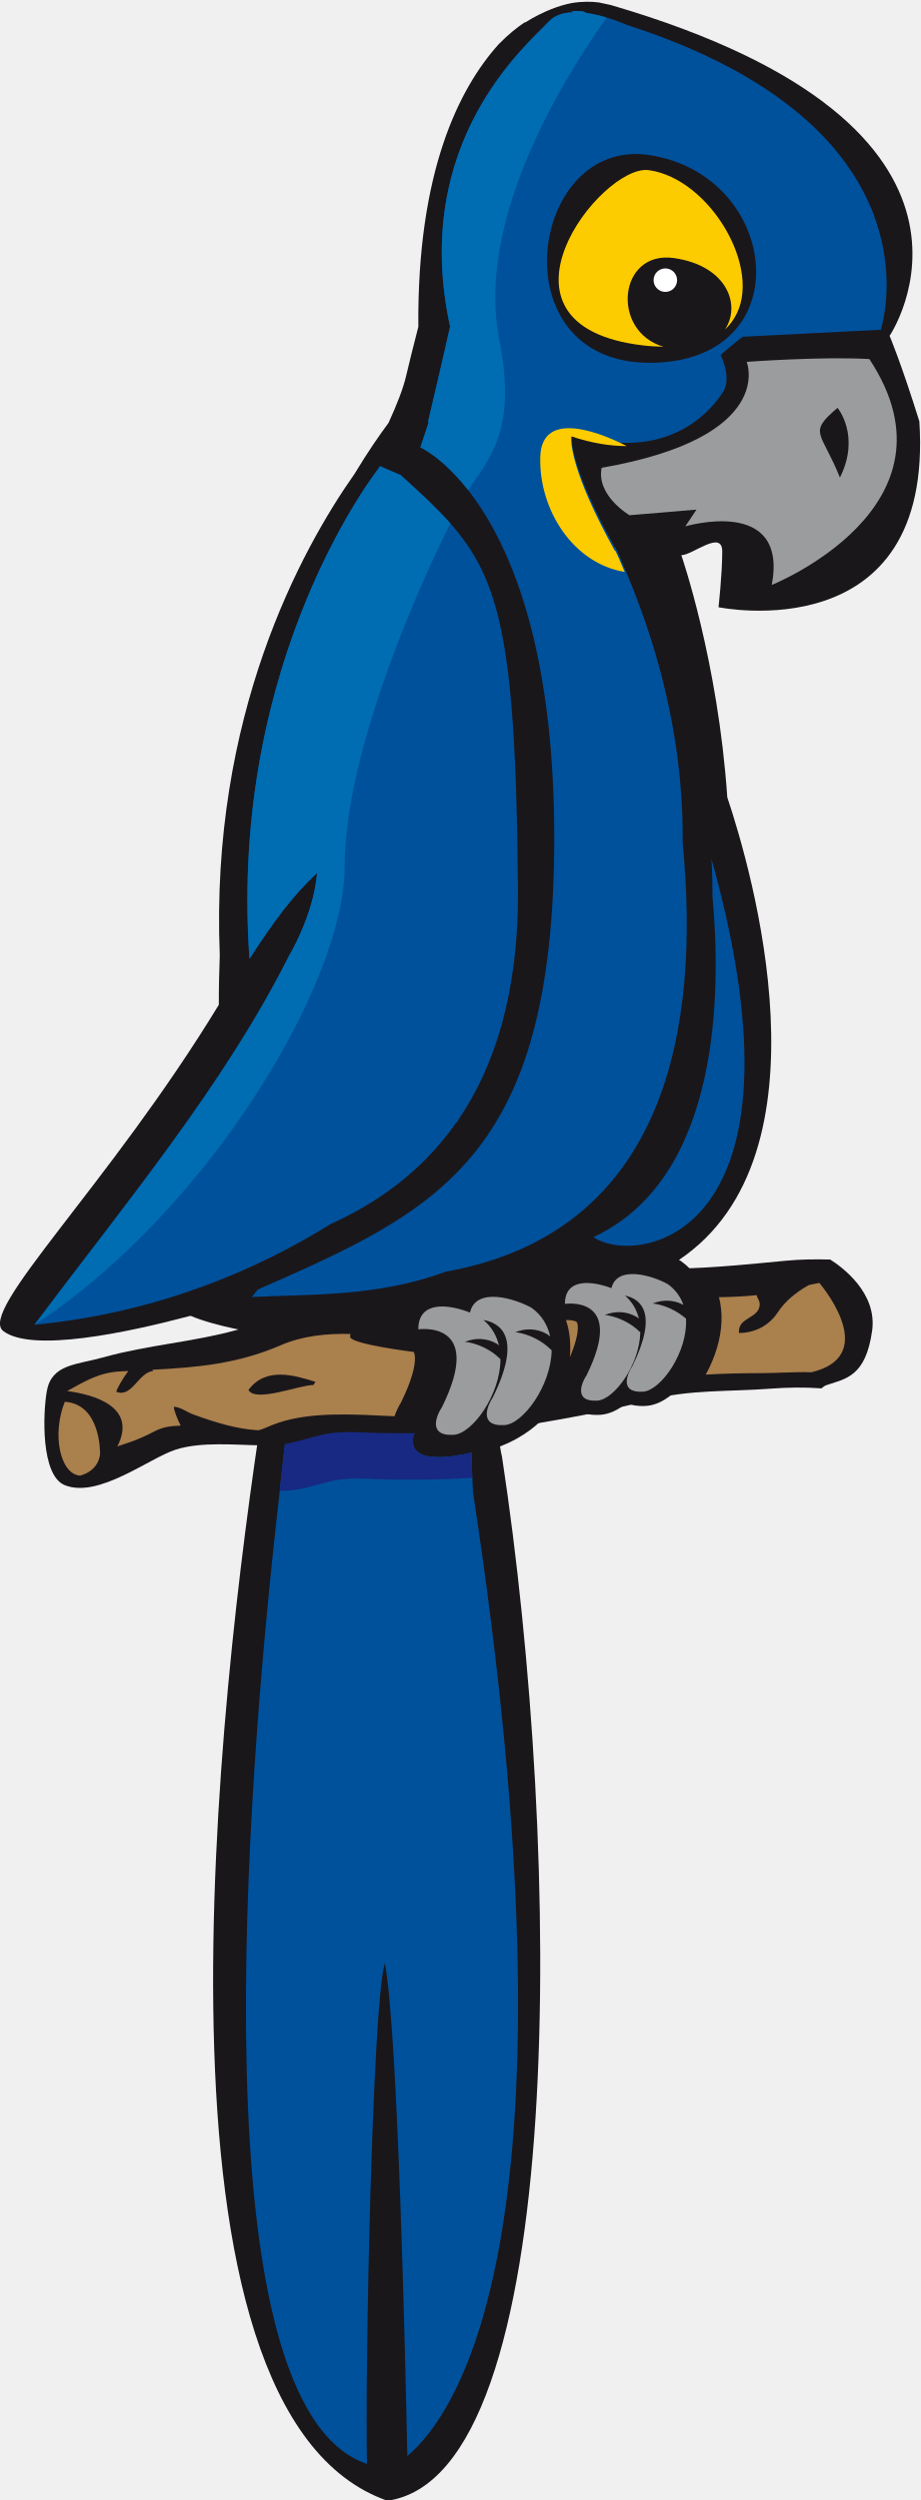
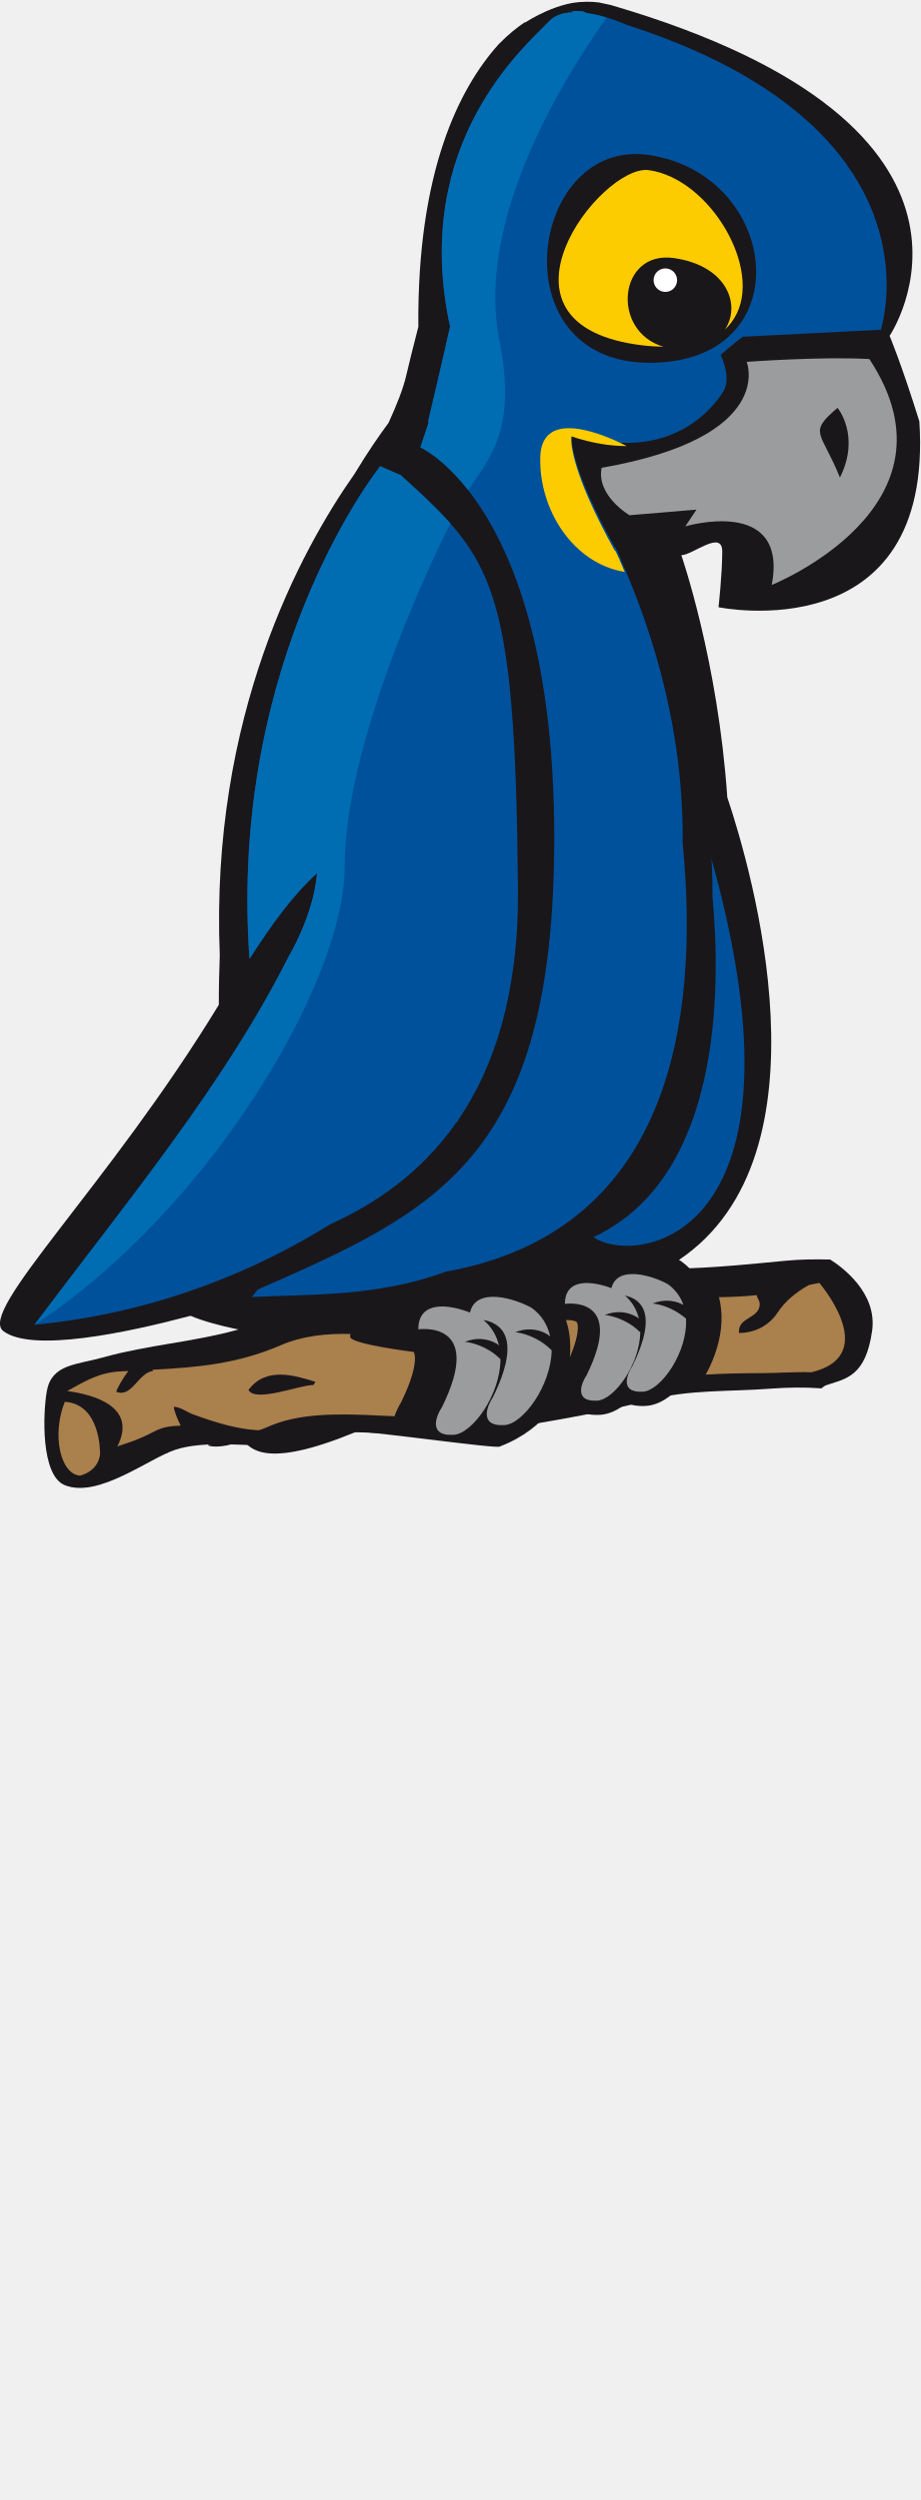
<svg xmlns="http://www.w3.org/2000/svg" id="Calque_1" enable-background="new 0 0 208.65 566.93" xml:space="preserve" viewBox="0 0 208.65 566.93" version="1.1" y="0px" x="0px">
-   <g>
-     <path d="m49.627 227.96c-0.012-3.838 0.074-7.568 0.211-11.252-2.205-54.323 18.481-92.03 30.556-109.2 3.036-5.032 5.72-8.889 7.719-11.582 1.888-4.177 3.312-7.684 4.043-10.879 0.539-2.37 1.532-6.329 2.711-10.904-0.286-35.198 9.223-54.133 18.275-64.173 0.061-0.062 0.123-0.115 0.186-0.177 1.91-1.938 3.803-3.484 5.643-4.723 0.043 0.005 0.084 0.014 0.127 0.02 4.244-2.638 7.812-3.86 10.555-4.4 2.484-0.403 4.586-0.336 6.109-0.143 0.934 0.198 1.848 0.394 2.717 0.582 95.305 27.83 63.256 75.063 63.256 75.063s2.529 5.902 6.75 19.398c3.379 52.29-45.545 42.167-45.545 42.167s0.844-7.587 0.844-12.649c0-5.06-6.75 0.845-9.279 0.845 0 0 8.311 23.886 10.422 54.92 5.426 16.188 24.436 81.167-10.961 104.96 0.051 0.026 0.117 0.058 0.168 0.086l0.135 0.077 0.324 0.223c5.51 4.043 7.375 10.75 5.113 18.408-1.984 6.694-7.314 13.993-13.277 14.324-1.832 0.11-3.27-0.169-4.385-0.629-1.836 1.533-3.869 2.535-5.982 2.652-4.84 0.279-6.904-2.104-7.707-3.55 0-0.002-0.32-1.279-0.566-2.257 0 0-0.504 1.359-1.793 3.252-0.41 0.65-0.836 1.284-1.293 1.891-0.014-0.034-0.029-0.069-0.045-0.104-2.213 2.678-5.775 5.839-11.273 7.936 0.127 0.776 0.275 1.572 0.459 2.381 13.697 89.76 15.23 231.01-25.997 236.8-57.29-20.02-38.374-182.52-28.172-248.53l0.14-0.416 2.307-15.372c-4.18-0.596-13.207-2.088-18.918-4.495-14.517 3.858-35.918 8.359-42.418 3.487-6.057-4.4 23.832-32.94 48.835-74.05z" fill="#1A171B" />
-     <path d="m197.16 81.459c-10.75-0.634-27.834 0.634-27.834 0.634s6.961 17.079-32.893 24.035c-1.262 6.328 6.328 10.757 6.328 10.757l15.178-1.268-2.529 3.794s23.406-6.956 19.609 13.284c-0.01 0.01 44.28-17.71 22.13-51.231zm-6.69 26.881c-4.221-10.545-7.383-10.014-0.537-15.813 0 0.003 5.28 6.328 0.54 15.813z" fill="#9B9C9E" />
-     <path d="m152.84 58.544c-12.637-1.805-14.393 16.595-2.387 20.114-1.467-0.024-3.004-0.106-4.684-0.304-37.949-4.519-9.396-41.218 1.357-39.753 13.826 1.89 26.047 22.544 19.463 33.434-0.203 0.353-0.447 0.684-0.672 1.03-0.441 0.579-0.916 1.152-1.492 1.66 3.67-5.564 0.43-14.465-11.59-16.181z" fill="#FDCC00" />
-     <circle cy="63.558" cx="150.88" r="2.665" fill="#FFFFFF" />
-     <path d="m147.3 35.181c-27.357-4.207-34.482 47.121 0 47.121 34.48-0.001 29.88-42.525 0-47.121z" fill="none" />
-     <path d="m107.03 333.59l-0.037-4.055c-3.091 0.695-14.323 3.181-13.314-3.439 0 0 9.309-24.043-6.248-22.098-0.011-0.041-0.022-0.08-0.031-0.124-2.753 0.792-8.606 1.813-20.089 1.574-1.188 9.088-2.893 23.306-4.04 34.403-7.704 67.332-18.456 206.26 19.952 219.12-0.486-21.368 1.216-104.32 4.051-113.64 2.961 15.578 4.663 90.304 5.1 111.85 11.459-9.66 40.42-51.36 14.879-218.69l-0.22-4.9z" fill="#00519C" />
-     <path d="m107.03 333.59l-0.037-4.055c-3.091 0.695-14.323 3.181-13.314-3.439 0 0 3.592-9.285 2.58-15.847-6.474 0.046-13.154-0.789-19.628-0.887-4.059-0.062-7.032 0.581-10.014 1.51-1.033 8.229-2.254 18.602-3.178 27.364 4.818-0.032 6.806-1.039 11.634-2.203 4.049-0.98 8.328-0.466 12.512-0.401 6.469 0.098 13.031 0.076 19.521-0.377l-0.07-1.66z" fill="#172982" />
-     <path d="m7.823 300.53c28.346-2.715 50.959-12.77 67.126-22.823 9.895-4.479 20.369-11.433 28.45-22.93 0.362-0.396 0.568-0.634 0.568-0.634l-0.062-0.062c8.181-11.973 13.775-28.769 13.558-52.649-0.631-69.581-5.695-74.643-26.568-93.621l-4.672-2.036s-34.531 43.004-29.643 111.75c5.208-8.145 10.148-14.815 15.334-19.46-0.839 9.7-6.437 18.886-6.437 18.886-14.641 29.18-37.27 56.38-57.661 83.57zm153.74-97.26c2.002 21.611 1.896 63.772-26.795 77.298-0.051 0.035-0.094 0.072-0.141 0.106 9.449 6.569 50.951 0.818 26.703-85.88 0.01-0.01 0.24 3.23 0.24 8.47zm39.48-139.88v-0.091c-0.014-0.574-0.053-1.174-0.094-1.779-0.002-0.094-0.014-0.191-0.02-0.292-0.045-0.597-0.109-1.208-0.18-1.833-0.016-0.1-0.029-0.203-0.041-0.302-0.078-0.654-0.17-1.313-0.287-1.99-0.006-0.026-0.012-0.057-0.018-0.083-0.113-0.674-0.254-1.36-0.408-2.054-0.018-0.08-0.035-0.159-0.049-0.24-0.156-0.685-0.336-1.388-0.537-2.096-0.033-0.117-0.064-0.234-0.1-0.354-0.203-0.71-0.426-1.433-0.672-2.161-0.035-0.092-0.068-0.183-0.102-0.274-0.26-0.759-0.545-1.525-0.859-2.298-0.006-0.009-0.006-0.015-0.006-0.02-0.32-0.774-0.668-1.55-1.039-2.336-0.049-0.111-0.102-0.226-0.152-0.334-0.367-0.763-0.766-1.525-1.184-2.293-0.07-0.12-0.133-0.246-0.207-0.365-0.438-0.789-0.898-1.579-1.402-2.376-0.037-0.052-0.074-0.103-0.102-0.155-0.506-0.788-1.047-1.582-1.607-2.375-0.059-0.077-0.105-0.146-0.16-0.223-0.574-0.791-1.186-1.588-1.828-2.381-0.105-0.132-0.209-0.257-0.314-0.385-0.645-0.792-1.33-1.577-2.045-2.368-0.1-0.103-0.203-0.208-0.299-0.314-1.518-1.639-3.195-3.272-5.055-4.894-0.113-0.106-0.24-0.214-0.359-0.32-0.908-0.78-1.854-1.551-2.838-2.322-0.158-0.126-0.322-0.249-0.486-0.377-1.01-0.774-2.059-1.551-3.16-2.316-0.096-0.069-0.197-0.134-0.295-0.203-1.113-0.768-2.27-1.531-3.479-2.282-0.08-0.054-0.156-0.105-0.236-0.154-1.213-0.757-2.486-1.502-3.799-2.242-0.209-0.117-0.418-0.234-0.629-0.351-1.305-0.722-2.652-1.436-4.053-2.139-0.207-0.103-0.416-0.206-0.625-0.305-1.479-0.731-2.992-1.454-4.586-2.162-4.707-2.102-9.941-4.092-15.711-5.951l0.002-0.009s-4.285-1.949-8.814-2.607c-0.09-0.025-0.174-0.05-0.264-0.074-0.012 0.006-0.029 0.018-0.045 0.026-0.252-0.122-0.49-0.25-0.736-0.375-0.795-0.076-1.684-0.096-2.609-0.007 0.178 0.078 0.352 0.158 0.533 0.234-2.203 0.053-4.24 0.6-5.609 2.073-4.729 5.094-31.533 27.213-22.412 69.226-1.271 5.827-5.012 21.642-5.012 21.642l0.163 0.094-1.894 5.671s30.365 13.284 30.365 88.555c0 72.747-26.584 84.645-67.201 102.49-0.485 0.598-0.951 1.166-1.399 1.706 12.464-0.652 28.546 0.032 43.969-5.748 50.432-9.021 57.758-55.865 53.752-97.236 0.205-19.372-3.746-41.21-14.332-65.028 0.006-0.031 0.012-0.06 0.014-0.091-0.102-0.18-0.182-0.337-0.285-0.517-0.205-0.455-0.395-0.903-0.602-1.354-0.047 0-0.133-0.075-0.203-0.103-9.783-17.662-9.973-24.38-9.822-25.897 22.629 7.562 32.658-6.49 34.484-9.529 1.889-3.164-0.641-8.223-0.641-8.223s0.057-0.049 0.125-0.115c2.822-2.461 4.305-3.592 4.875-4.009l31.115-1.576c0.051 0.04 0.119 0.071 0.166 0.111 0 0 0.008-0.037 0.023-0.094 0.006-0.011 0.006-0.011 0.01-0.025 0.021-0.065 0.053-0.166 0.086-0.292 0.006-0.02 0.012-0.04 0.018-0.062 0.039-0.137 0.08-0.294 0.129-0.485 0.008-0.021 0.012-0.043 0.016-0.066 0.053-0.185 0.104-0.403 0.156-0.642 0.008-0.023 0.008-0.046 0.016-0.066 0.055-0.246 0.115-0.522 0.172-0.819 0.008-0.052 0.02-0.103 0.035-0.155 0.057-0.302 0.113-0.625 0.168-0.965 0.008-0.06 0.014-0.114 0.021-0.174 0.066-0.369 0.121-0.754 0.172-1.168 0.004-0.002 0.004-0.011 0.004-0.014 0.053-0.411 0.096-0.848 0.145-1.302 0.004-0.061 0.01-0.12 0.016-0.18 0.039-0.446 0.074-0.911 0.1-1.394 0.006-0.086 0.01-0.168 0.018-0.257 0.021-0.491 0.041-0.999 0.051-1.527v-0.191c0.01-0.535 0.01-1.089-0.01-1.657zm-53.74 18.914c-34.482 0-27.357-51.328 0-47.121 29.88 4.597 34.48 47.121 0 47.121z" fill="#00519C" />
-     <path d="m122.52 103.67c0.311-11.531 15.229-4.732 19.621-2.476-3.67 0.012-7.842-0.617-12.57-2.196-0.15 1.516 0.039 8.235 9.822 25.896 0.07 0.028 0.156 0.103 0.203 0.103 0.207 0.452 0.396 0.9 0.602 1.354 0.104 0.18 0.184 0.337 0.285 0.517-0.002 0.031-0.008 0.06-0.014 0.091 0.416 0.935 0.805 1.862 1.199 2.791-11.6-1.88-19.47-13.98-19.15-26.07z" fill="#FDCC00" />
-     <g>
-       <path d="m10.605 315.64c1.108-6.233 6.712-5.984 12.904-7.728 10.003-2.802 20.33-3.445 30.331-6.231 8.203-2.29 12.277-4.985 20.707-4.854 8.181 0.124 16.671 1.354 24.745 0.84 7.742-0.488 17.671-3.738 24.812-6.414 4.572-1.711 6.982-3.45 12.07-3.608 4.01-0.135 8.115 0.126 12.123 0.183 10.109 0.162 20.094-0.874 29.811-1.807 3.516-0.336 6.869-0.37 10.166-0.278 2.625 1.657 10.73 7.536 9.494 16.202-1.473 10.313-5.895 10.806-10.316 12.28-0.404 0.134-0.795 0.409-1.174 0.741-3.811-0.271-7.619-0.228-11.631 0.076-9.199 0.707-18.615 0.156-27.619 2.612-8.803 2.405-18.785 4.179-27.57 5.651-10.822 1.814-22.096 1.964-33.12 1.797-4.503-0.071-9.108-0.624-13.467 0.432-5.499 1.325-7.569 2.463-13.45 2.37-6.242-0.091-13.722-0.887-19.559 0.956-5.99 1.902-17.547 11.169-25.187 8.062-5.44-2.21-4.95-16.28-4.062-21.28z" fill="#1A171B" />
-       <path d="m162.57 305.86c-0.596 2.003-1.459 4.05-2.527 5.988 4.107-0.242 8.314-0.336 12.717-0.336 3.611 0 7.525-0.323 11.25-0.195 14.723-3.532 3.912-17.702 1.811-20.268-0.818 0.156-1.639 0.306-2.451 0.499-2.832 1.626-5.273 3.545-7.01 6.197-1.951 2.969-5.115 4.625-8.775 4.666-0.367-3.456 4.168-3.261 4.654-6.039 0.242-1.359-0.625-1.825-0.625-2.554-2.779 0.295-5.658 0.418-8.572 0.468 0.9 3.45 0.78 7.38-0.46 11.56zm-34.22-6.38c0.861 2.572 1.15 5.408 0.869 8.438 1.453-3.404 1.816-5.499 1.816-6.691 0-0.95-0.217-1.258-0.217-1.263-0.23-0.32-1.41-0.53-2.47-0.49zm-101.74 28.66c2.062-0.686 4.092-1.364 5.899-2.182 3.34-1.507 3.679-2.331 8.224-2.53 0.083-0.004 0.164 0.002 0.249 0-0.612-1.214-1.427-3.058-1.577-4.28 1.495 0.018 3 1.226 4.498 1.768 4.924 1.773 9.571 3.255 14.656 3.562 1.402-0.302 2.245-0.935 4.678-1.743 7.574-2.503 17.083-1.878 26.223-1.44 0.463-1.357 1.062-2.468 1.47-3.118 2.617-5.304 3.169-8.335 3.169-9.938 0-1.104-0.258-1.498-0.291-1.537 0 0-14.219-1.75-14.405-3.406-0.023-0.204 0-0.43 0.058-0.673-5.369-0.128-10.844 0.426-15.743 2.54-9.854 4.256-18.848 5.043-29.147 5.583l0.144 0.282c-3.329 0.331-4.759 6.125-8.337 4.725 0.104-0.735 1.622-3.276 2.726-4.725-0.599 0.028-1.177 0.056-1.789 0.089-4.935 0.251-8.172 2.32-12.089 4.46 5.758 0.76 16.054 3.41 11.384 12.57zm29.736-12.81c3.981-5.415 10.678-3.233 15.203-1.842l-0.494 0.735c-2.933-0.1-13.124 4.06-14.709 1.11zm-38.157 19.43c4.498-1.251 4.498-4.998 4.498-4.998s0.249-11.247-7.996-11.741c-3.001 7.5-1.002 16.49 3.498 16.74z" fill="#AA804D" />
+   <defs id="defs37" />
+   <g id="g30">
+     <path d="m 49.627,227.96 c -0.012,-3.838 0.074,-7.568 0.211,-11.252 -2.205,-54.323 18.481,-92.03 30.556,-109.2 3.036,-5.032 5.72,-8.889 7.719,-11.582 1.888,-4.177 3.312,-7.684 4.043,-10.879 0.539,-2.37 1.532,-6.329 2.711,-10.904 -0.286,-35.198 9.223,-54.133 18.275,-64.173 0.061,-0.062 0.123,-0.115 0.186,-0.177 1.91,-1.938 3.803,-3.484 5.643,-4.723 0.043,0.005 0.084,0.014 0.127,0.02 4.244,-2.638 7.812,-3.86 10.555,-4.4 2.484,-0.403 4.586,-0.336 6.109,-0.143 0.934,0.198 1.848,0.394 2.717,0.582 95.305,27.83 63.256,75.063 63.256,75.063 0,0 2.529,5.902 6.75,19.398 3.379,52.29 -45.545,42.167 -45.545,42.167 0,0 0.844,-7.587 0.844,-12.649 0,-5.06 -6.75,0.845 -9.279,0.845 0,0 8.311,23.886 10.422,54.92 5.426,16.188 24.436,81.167 -10.961,104.96 0.051,0.026 0.117,0.058 0.168,0.086 l 0.135,0.077 0.324,0.223 c 5.51,4.043 7.375,10.75 5.113,18.408 -1.984,6.694 -7.314,13.993 -13.277,14.324 -1.832,0.11 -3.27,-0.169 -4.385,-0.629 -1.836,1.533 -3.869,2.535 -5.982,2.652 -4.84,0.279 -6.904,-2.104 -7.707,-3.55 0,-0.002 -0.32,-1.279 -0.566,-2.257 0,0 -0.504,1.359 -1.793,3.252 -0.41,0.65 -0.836,1.284 -1.293,1.891 -0.014,-0.034 -0.029,-0.069 -0.045,-0.104 -2.213,2.678 -5.775,5.839 -11.273,7.936 0.127,0.776 -32.991,-4.04 -32.807,-3.231 -41.528,17.015 -14.536,-18.023 -42.835,4.796 -46.504,-16.251 10.394,-2.028 10.394,-2.028 -4.773,0.066 9.617,3.541 11.538,-8.886 l 0.14,-0.416 2.307,-15.372 c -4.18,-0.596 -13.207,-2.088 -18.918,-4.495 -14.517,3.858 -35.918,8.359 -42.418,3.487 -6.057,-4.4 23.832,-32.94 48.835,-74.05 z" fill="#1a171b" id="path2" />
+     <path d="m197.16 81.459c-10.75-0.634-27.834 0.634-27.834 0.634s6.961 17.079-32.893 24.035c-1.262 6.328 6.328 10.757 6.328 10.757l15.178-1.268-2.529 3.794s23.406-6.956 19.609 13.284c-0.01 0.01 44.28-17.71 22.13-51.231zm-6.69 26.881c-4.221-10.545-7.383-10.014-0.537-15.813 0 0.003 5.28 6.328 0.54 15.813z" fill="#9B9C9E" id="path4" />
+     <path d="m152.84 58.544c-12.637-1.805-14.393 16.595-2.387 20.114-1.467-0.024-3.004-0.106-4.684-0.304-37.949-4.519-9.396-41.218 1.357-39.753 13.826 1.89 26.047 22.544 19.463 33.434-0.203 0.353-0.447 0.684-0.672 1.03-0.441 0.579-0.916 1.152-1.492 1.66 3.67-5.564 0.43-14.465-11.59-16.181z" fill="#FDCC00" id="path6" />
+     <circle cy="63.558" cx="150.88" r="2.665" fill="#FFFFFF" id="circle8" />
+     <path d="m147.3 35.181c-27.357-4.207-34.482 47.121 0 47.121 34.48-0.001 29.88-42.525 0-47.121z" fill="none" id="path10" />
+     <path d="m7.823 300.53c28.346-2.715 50.959-12.77 67.126-22.823 9.895-4.479 20.369-11.433 28.45-22.93 0.362-0.396 0.568-0.634 0.568-0.634l-0.062-0.062c8.181-11.973 13.775-28.769 13.558-52.649-0.631-69.581-5.695-74.643-26.568-93.621l-4.672-2.036s-34.531 43.004-29.643 111.75c5.208-8.145 10.148-14.815 15.334-19.46-0.839 9.7-6.437 18.886-6.437 18.886-14.641 29.18-37.27 56.38-57.661 83.57zm153.74-97.26c2.002 21.611 1.896 63.772-26.795 77.298-0.051 0.035-0.094 0.072-0.141 0.106 9.449 6.569 50.951 0.818 26.703-85.88 0.01-0.01 0.24 3.23 0.24 8.47zm39.48-139.88v-0.091c-0.014-0.574-0.053-1.174-0.094-1.779-0.002-0.094-0.014-0.191-0.02-0.292-0.045-0.597-0.109-1.208-0.18-1.833-0.016-0.1-0.029-0.203-0.041-0.302-0.078-0.654-0.17-1.313-0.287-1.99-0.006-0.026-0.012-0.057-0.018-0.083-0.113-0.674-0.254-1.36-0.408-2.054-0.018-0.08-0.035-0.159-0.049-0.24-0.156-0.685-0.336-1.388-0.537-2.096-0.033-0.117-0.064-0.234-0.1-0.354-0.203-0.71-0.426-1.433-0.672-2.161-0.035-0.092-0.068-0.183-0.102-0.274-0.26-0.759-0.545-1.525-0.859-2.298-0.006-0.009-0.006-0.015-0.006-0.02-0.32-0.774-0.668-1.55-1.039-2.336-0.049-0.111-0.102-0.226-0.152-0.334-0.367-0.763-0.766-1.525-1.184-2.293-0.07-0.12-0.133-0.246-0.207-0.365-0.438-0.789-0.898-1.579-1.402-2.376-0.037-0.052-0.074-0.103-0.102-0.155-0.506-0.788-1.047-1.582-1.607-2.375-0.059-0.077-0.105-0.146-0.16-0.223-0.574-0.791-1.186-1.588-1.828-2.381-0.105-0.132-0.209-0.257-0.314-0.385-0.645-0.792-1.33-1.577-2.045-2.368-0.1-0.103-0.203-0.208-0.299-0.314-1.518-1.639-3.195-3.272-5.055-4.894-0.113-0.106-0.24-0.214-0.359-0.32-0.908-0.78-1.854-1.551-2.838-2.322-0.158-0.126-0.322-0.249-0.486-0.377-1.01-0.774-2.059-1.551-3.16-2.316-0.096-0.069-0.197-0.134-0.295-0.203-1.113-0.768-2.27-1.531-3.479-2.282-0.08-0.054-0.156-0.105-0.236-0.154-1.213-0.757-2.486-1.502-3.799-2.242-0.209-0.117-0.418-0.234-0.629-0.351-1.305-0.722-2.652-1.436-4.053-2.139-0.207-0.103-0.416-0.206-0.625-0.305-1.479-0.731-2.992-1.454-4.586-2.162-4.707-2.102-9.941-4.092-15.711-5.951l0.002-0.009s-4.285-1.949-8.814-2.607c-0.09-0.025-0.174-0.05-0.264-0.074-0.012 0.006-0.029 0.018-0.045 0.026-0.252-0.122-0.49-0.25-0.736-0.375-0.795-0.076-1.684-0.096-2.609-0.007 0.178 0.078 0.352 0.158 0.533 0.234-2.203 0.053-4.24 0.6-5.609 2.073-4.729 5.094-31.533 27.213-22.412 69.226-1.271 5.827-5.012 21.642-5.012 21.642l0.163 0.094-1.894 5.671s30.365 13.284 30.365 88.555c0 72.747-26.584 84.645-67.201 102.49-0.485 0.598-0.951 1.166-1.399 1.706 12.464-0.652 28.546 0.032 43.969-5.748 50.432-9.021 57.758-55.865 53.752-97.236 0.205-19.372-3.746-41.21-14.332-65.028 0.006-0.031 0.012-0.06 0.014-0.091-0.102-0.18-0.182-0.337-0.285-0.517-0.205-0.455-0.395-0.903-0.602-1.354-0.047 0-0.133-0.075-0.203-0.103-9.783-17.662-9.973-24.38-9.822-25.897 22.629 7.562 32.658-6.49 34.484-9.529 1.889-3.164-0.641-8.223-0.641-8.223s0.057-0.049 0.125-0.115c2.822-2.461 4.305-3.592 4.875-4.009l31.115-1.576c0.051 0.04 0.119 0.071 0.166 0.111 0 0 0.008-0.037 0.023-0.094 0.006-0.011 0.006-0.011 0.01-0.025 0.021-0.065 0.053-0.166 0.086-0.292 0.006-0.02 0.012-0.04 0.018-0.062 0.039-0.137 0.08-0.294 0.129-0.485 0.008-0.021 0.012-0.043 0.016-0.066 0.053-0.185 0.104-0.403 0.156-0.642 0.008-0.023 0.008-0.046 0.016-0.066 0.055-0.246 0.115-0.522 0.172-0.819 0.008-0.052 0.02-0.103 0.035-0.155 0.057-0.302 0.113-0.625 0.168-0.965 0.008-0.06 0.014-0.114 0.021-0.174 0.066-0.369 0.121-0.754 0.172-1.168 0.004-0.002 0.004-0.011 0.004-0.014 0.053-0.411 0.096-0.848 0.145-1.302 0.004-0.061 0.01-0.12 0.016-0.18 0.039-0.446 0.074-0.911 0.1-1.394 0.006-0.086 0.01-0.168 0.018-0.257 0.021-0.491 0.041-0.999 0.051-1.527v-0.191c0.01-0.535 0.01-1.089-0.01-1.657zm-53.74 18.914c-34.482 0-27.357-51.328 0-47.121 29.88 4.597 34.48 47.121 0 47.121z" fill="#00519C" id="path16" />
+     <path d="m122.52 103.67c0.311-11.531 15.229-4.732 19.621-2.476-3.67 0.012-7.842-0.617-12.57-2.196-0.15 1.516 0.039 8.235 9.822 25.896 0.07 0.028 0.156 0.103 0.203 0.103 0.207 0.452 0.396 0.9 0.602 1.354 0.104 0.18 0.184 0.337 0.285 0.517-0.002 0.031-0.008 0.06-0.014 0.091 0.416 0.935 0.805 1.862 1.199 2.791-11.6-1.88-19.47-13.98-19.15-26.07z" fill="#FDCC00" id="path18" />
+     <g id="g24">
+       <path d="m10.605 315.64c1.108-6.233 6.712-5.984 12.904-7.728 10.003-2.802 20.33-3.445 30.331-6.231 8.203-2.29 12.277-4.985 20.707-4.854 8.181 0.124 16.671 1.354 24.745 0.84 7.742-0.488 17.671-3.738 24.812-6.414 4.572-1.711 6.982-3.45 12.07-3.608 4.01-0.135 8.115 0.126 12.123 0.183 10.109 0.162 20.094-0.874 29.811-1.807 3.516-0.336 6.869-0.37 10.166-0.278 2.625 1.657 10.73 7.536 9.494 16.202-1.473 10.313-5.895 10.806-10.316 12.28-0.404 0.134-0.795 0.409-1.174 0.741-3.811-0.271-7.619-0.228-11.631 0.076-9.199 0.707-18.615 0.156-27.619 2.612-8.803 2.405-18.785 4.179-27.57 5.651-10.822 1.814-22.096 1.964-33.12 1.797-4.503-0.071-9.108-0.624-13.467 0.432-5.499 1.325-7.569 2.463-13.45 2.37-6.242-0.091-13.722-0.887-19.559 0.956-5.99 1.902-17.547 11.169-25.187 8.062-5.44-2.21-4.95-16.28-4.062-21.28z" fill="#1A171B" id="path20" />
+       <path d="m162.57 305.86c-0.596 2.003-1.459 4.05-2.527 5.988 4.107-0.242 8.314-0.336 12.717-0.336 3.611 0 7.525-0.323 11.25-0.195 14.723-3.532 3.912-17.702 1.811-20.268-0.818 0.156-1.639 0.306-2.451 0.499-2.832 1.626-5.273 3.545-7.01 6.197-1.951 2.969-5.115 4.625-8.775 4.666-0.367-3.456 4.168-3.261 4.654-6.039 0.242-1.359-0.625-1.825-0.625-2.554-2.779 0.295-5.658 0.418-8.572 0.468 0.9 3.45 0.78 7.38-0.46 11.56zm-34.22-6.38c0.861 2.572 1.15 5.408 0.869 8.438 1.453-3.404 1.816-5.499 1.816-6.691 0-0.95-0.217-1.258-0.217-1.263-0.23-0.32-1.41-0.53-2.47-0.49zm-101.74 28.66c2.062-0.686 4.092-1.364 5.899-2.182 3.34-1.507 3.679-2.331 8.224-2.53 0.083-0.004 0.164 0.002 0.249 0-0.612-1.214-1.427-3.058-1.577-4.28 1.495 0.018 3 1.226 4.498 1.768 4.924 1.773 9.571 3.255 14.656 3.562 1.402-0.302 2.245-0.935 4.678-1.743 7.574-2.503 17.083-1.878 26.223-1.44 0.463-1.357 1.062-2.468 1.47-3.118 2.617-5.304 3.169-8.335 3.169-9.938 0-1.104-0.258-1.498-0.291-1.537 0 0-14.219-1.75-14.405-3.406-0.023-0.204 0-0.43 0.058-0.673-5.369-0.128-10.844 0.426-15.743 2.54-9.854 4.256-18.848 5.043-29.147 5.583l0.144 0.282c-3.329 0.331-4.759 6.125-8.337 4.725 0.104-0.735 1.622-3.276 2.726-4.725-0.599 0.028-1.177 0.056-1.789 0.089-4.935 0.251-8.172 2.32-12.089 4.46 5.758 0.76 16.054 3.41 11.384 12.57zm29.736-12.81c3.981-5.415 10.678-3.233 15.203-1.842l-0.494 0.735c-2.933-0.1-13.124 4.06-14.709 1.11zm-38.157 19.43c4.498-1.251 4.498-4.998 4.498-4.998s0.249-11.247-7.996-11.741c-3.001 7.5-1.002 16.49 3.498 16.74z" fill="#AA804D" id="path22" />
    </g>
-     <path d="m128.11 295.8s13.975-2.11 4.875 16.263c-0.812 1.134-3.25 6.013 2.438 5.691 3.898-0.229 9.645-8.198 9.775-15.506-0.572-0.542-1.166-1.071-1.85-1.537-1.82-1.236-3.762-1.99-5.635-2.32-0.191-0.017-0.391-0.054-0.586-0.061 0.035-0.015 0.072-0.018 0.105-0.03-0.006 0-0.006-0.004-0.006-0.004 0.012 0 0.016 0 0.025-0.005 2.203-0.897 4.762-0.856 6.996 0.399 0.234 0.128 0.426 0.297 0.629 0.457-0.465-1.951-1.447-3.762-3.146-5.226 3.475 0.722 7.709 3.831 1.617 16.115-0.812 1.141-3.248 6.011 2.439 5.689 4.088-0.231 10.229-9.007 9.779-16.585-0.426-0.362-0.881-0.712-1.361-1.037-1.818-1.235-3.76-1.99-5.633-2.317-0.193-0.018-0.395-0.055-0.586-0.063 0.035-0.013 0.068-0.021 0.104-0.032-0.006 0-0.006-0.002-0.01-0.002 0.016 0 0.021 0 0.033-0.007 2.154-0.876 4.656-0.839 6.863 0.343-0.627-1.776-1.736-3.39-3.498-4.682-3.438-1.945-11.535-4.42-12.814 0.889-4.31-1.62-10.56-2.42-10.56 3.59zm-27.93 23.51c-0.885 1.24-3.54 6.553 2.662 6.201 4.291-0.242 10.648-9.128 10.65-17.166-0.572-0.545-1.166-1.076-1.857-1.549-1.82-1.233-3.762-1.99-5.633-2.315-0.193-0.02-0.391-0.057-0.584-0.065 0.033-0.011 0.068-0.017 0.102-0.028-0.002 0-0.002-0.002-0.002-0.002 0.008 0 0.014 0 0.023-0.009 2.201-0.897 4.762-0.854 6.998 0.399 0.227 0.126 0.414 0.29 0.609 0.442-0.52-2.157-1.609-4.157-3.516-5.766 3.834 0.663 8.908 3.875 2.084 17.65-0.879 1.24-3.541 6.553 2.662 6.206 4.258-0.243 10.59-8.99 10.725-16.98-0.625-0.605-1.303-1.187-2.064-1.705-1.822-1.235-3.76-1.992-5.633-2.315-0.195-0.02-0.395-0.057-0.586-0.065 0.031-0.011 0.064-0.017 0.1-0.027-0.004 0-0.004-0.007-0.006-0.007 0.012 0 0.018 0 0.031-0.007 2.199-0.896 4.758-0.856 6.994 0.397 0.305 0.171 0.553 0.4 0.826 0.601-0.547-2.473-1.812-4.749-4.182-6.486-3.768-2.129-12.676-4.848-14.002 1.055-4.697-1.848-11.718-2.843-11.718 3.81 0.002 0.01 15.248-2.29 5.318 17.74z" fill="#9B9C9E" />
-     <path d="m90.895 107.81l-4.672-2.036s-34.531 43.004-29.643 111.75c5.208-8.145 10.148-14.815 15.334-19.46-0.839 9.7-6.437 18.886-6.437 18.886-14.634 29.187-37.264 56.39-57.655 83.582 0.006 0 0.012 0 0.018-0.002 39.25-25.684 70.323-77.552 70.323-103.93 0-25.247 15.934-61.859 23.963-77.863-3.112-3.52-6.818-6.91-11.235-10.93zm46.635-103.85c-1.312-0.389-2.801-0.756-4.322-0.978-0.09-0.025-0.174-0.05-0.264-0.074-0.012 0.006-0.029 0.018-0.045 0.026-0.252-0.122-0.49-0.25-0.736-0.375-0.795-0.076-1.684-0.096-2.609-0.007 0.178 0.078 0.352 0.158 0.533 0.234-2.203 0.053-4.24 0.6-5.609 2.073-4.729 5.094-31.533 27.213-22.412 69.226-1.271 5.827-5.012 21.642-5.012 21.642l0.163 0.094-1.894 5.671s4.963 2.174 10.875 9.734c4.457-7.03 11.289-13.325 6.939-34.528-4.77-25.676 12.29-55.474 24.4-72.733z" fill="#006CB2" />
+     <path d="m128.11 295.8s13.975-2.11 4.875 16.263c-0.812 1.134-3.25 6.013 2.438 5.691 3.898-0.229 9.645-8.198 9.775-15.506-0.572-0.542-1.166-1.071-1.85-1.537-1.82-1.236-3.762-1.99-5.635-2.32-0.191-0.017-0.391-0.054-0.586-0.061 0.035-0.015 0.072-0.018 0.105-0.03-0.006 0-0.006-0.004-0.006-0.004 0.012 0 0.016 0 0.025-0.005 2.203-0.897 4.762-0.856 6.996 0.399 0.234 0.128 0.426 0.297 0.629 0.457-0.465-1.951-1.447-3.762-3.146-5.226 3.475 0.722 7.709 3.831 1.617 16.115-0.812 1.141-3.248 6.011 2.439 5.689 4.088-0.231 10.229-9.007 9.779-16.585-0.426-0.362-0.881-0.712-1.361-1.037-1.818-1.235-3.76-1.99-5.633-2.317-0.193-0.018-0.395-0.055-0.586-0.063 0.035-0.013 0.068-0.021 0.104-0.032-0.006 0-0.006-0.002-0.01-0.002 0.016 0 0.021 0 0.033-0.007 2.154-0.876 4.656-0.839 6.863 0.343-0.627-1.776-1.736-3.39-3.498-4.682-3.438-1.945-11.535-4.42-12.814 0.889-4.31-1.62-10.56-2.42-10.56 3.59zm-27.93 23.51c-0.885 1.24-3.54 6.553 2.662 6.201 4.291-0.242 10.648-9.128 10.65-17.166-0.572-0.545-1.166-1.076-1.857-1.549-1.82-1.233-3.762-1.99-5.633-2.315-0.193-0.02-0.391-0.057-0.584-0.065 0.033-0.011 0.068-0.017 0.102-0.028-0.002 0-0.002-0.002-0.002-0.002 0.008 0 0.014 0 0.023-0.009 2.201-0.897 4.762-0.854 6.998 0.399 0.227 0.126 0.414 0.29 0.609 0.442-0.52-2.157-1.609-4.157-3.516-5.766 3.834 0.663 8.908 3.875 2.084 17.65-0.879 1.24-3.541 6.553 2.662 6.206 4.258-0.243 10.59-8.99 10.725-16.98-0.625-0.605-1.303-1.187-2.064-1.705-1.822-1.235-3.76-1.992-5.633-2.315-0.195-0.02-0.395-0.057-0.586-0.065 0.031-0.011 0.064-0.017 0.1-0.027-0.004 0-0.004-0.007-0.006-0.007 0.012 0 0.018 0 0.031-0.007 2.199-0.896 4.758-0.856 6.994 0.397 0.305 0.171 0.553 0.4 0.826 0.601-0.547-2.473-1.812-4.749-4.182-6.486-3.768-2.129-12.676-4.848-14.002 1.055-4.697-1.848-11.718-2.843-11.718 3.81 0.002 0.01 15.248-2.29 5.318 17.74z" fill="#9B9C9E" id="path26" />
+     <path d="m90.895 107.81l-4.672-2.036s-34.531 43.004-29.643 111.75c5.208-8.145 10.148-14.815 15.334-19.46-0.839 9.7-6.437 18.886-6.437 18.886-14.634 29.187-37.264 56.39-57.655 83.582 0.006 0 0.012 0 0.018-0.002 39.25-25.684 70.323-77.552 70.323-103.93 0-25.247 15.934-61.859 23.963-77.863-3.112-3.52-6.818-6.91-11.235-10.93zm46.635-103.85c-1.312-0.389-2.801-0.756-4.322-0.978-0.09-0.025-0.174-0.05-0.264-0.074-0.012 0.006-0.029 0.018-0.045 0.026-0.252-0.122-0.49-0.25-0.736-0.375-0.795-0.076-1.684-0.096-2.609-0.007 0.178 0.078 0.352 0.158 0.533 0.234-2.203 0.053-4.24 0.6-5.609 2.073-4.729 5.094-31.533 27.213-22.412 69.226-1.271 5.827-5.012 21.642-5.012 21.642l0.163 0.094-1.894 5.671s4.963 2.174 10.875 9.734c4.457-7.03 11.289-13.325 6.939-34.528-4.77-25.676 12.29-55.474 24.4-72.733z" fill="#006CB2" id="path28" />
  </g>
</svg>
